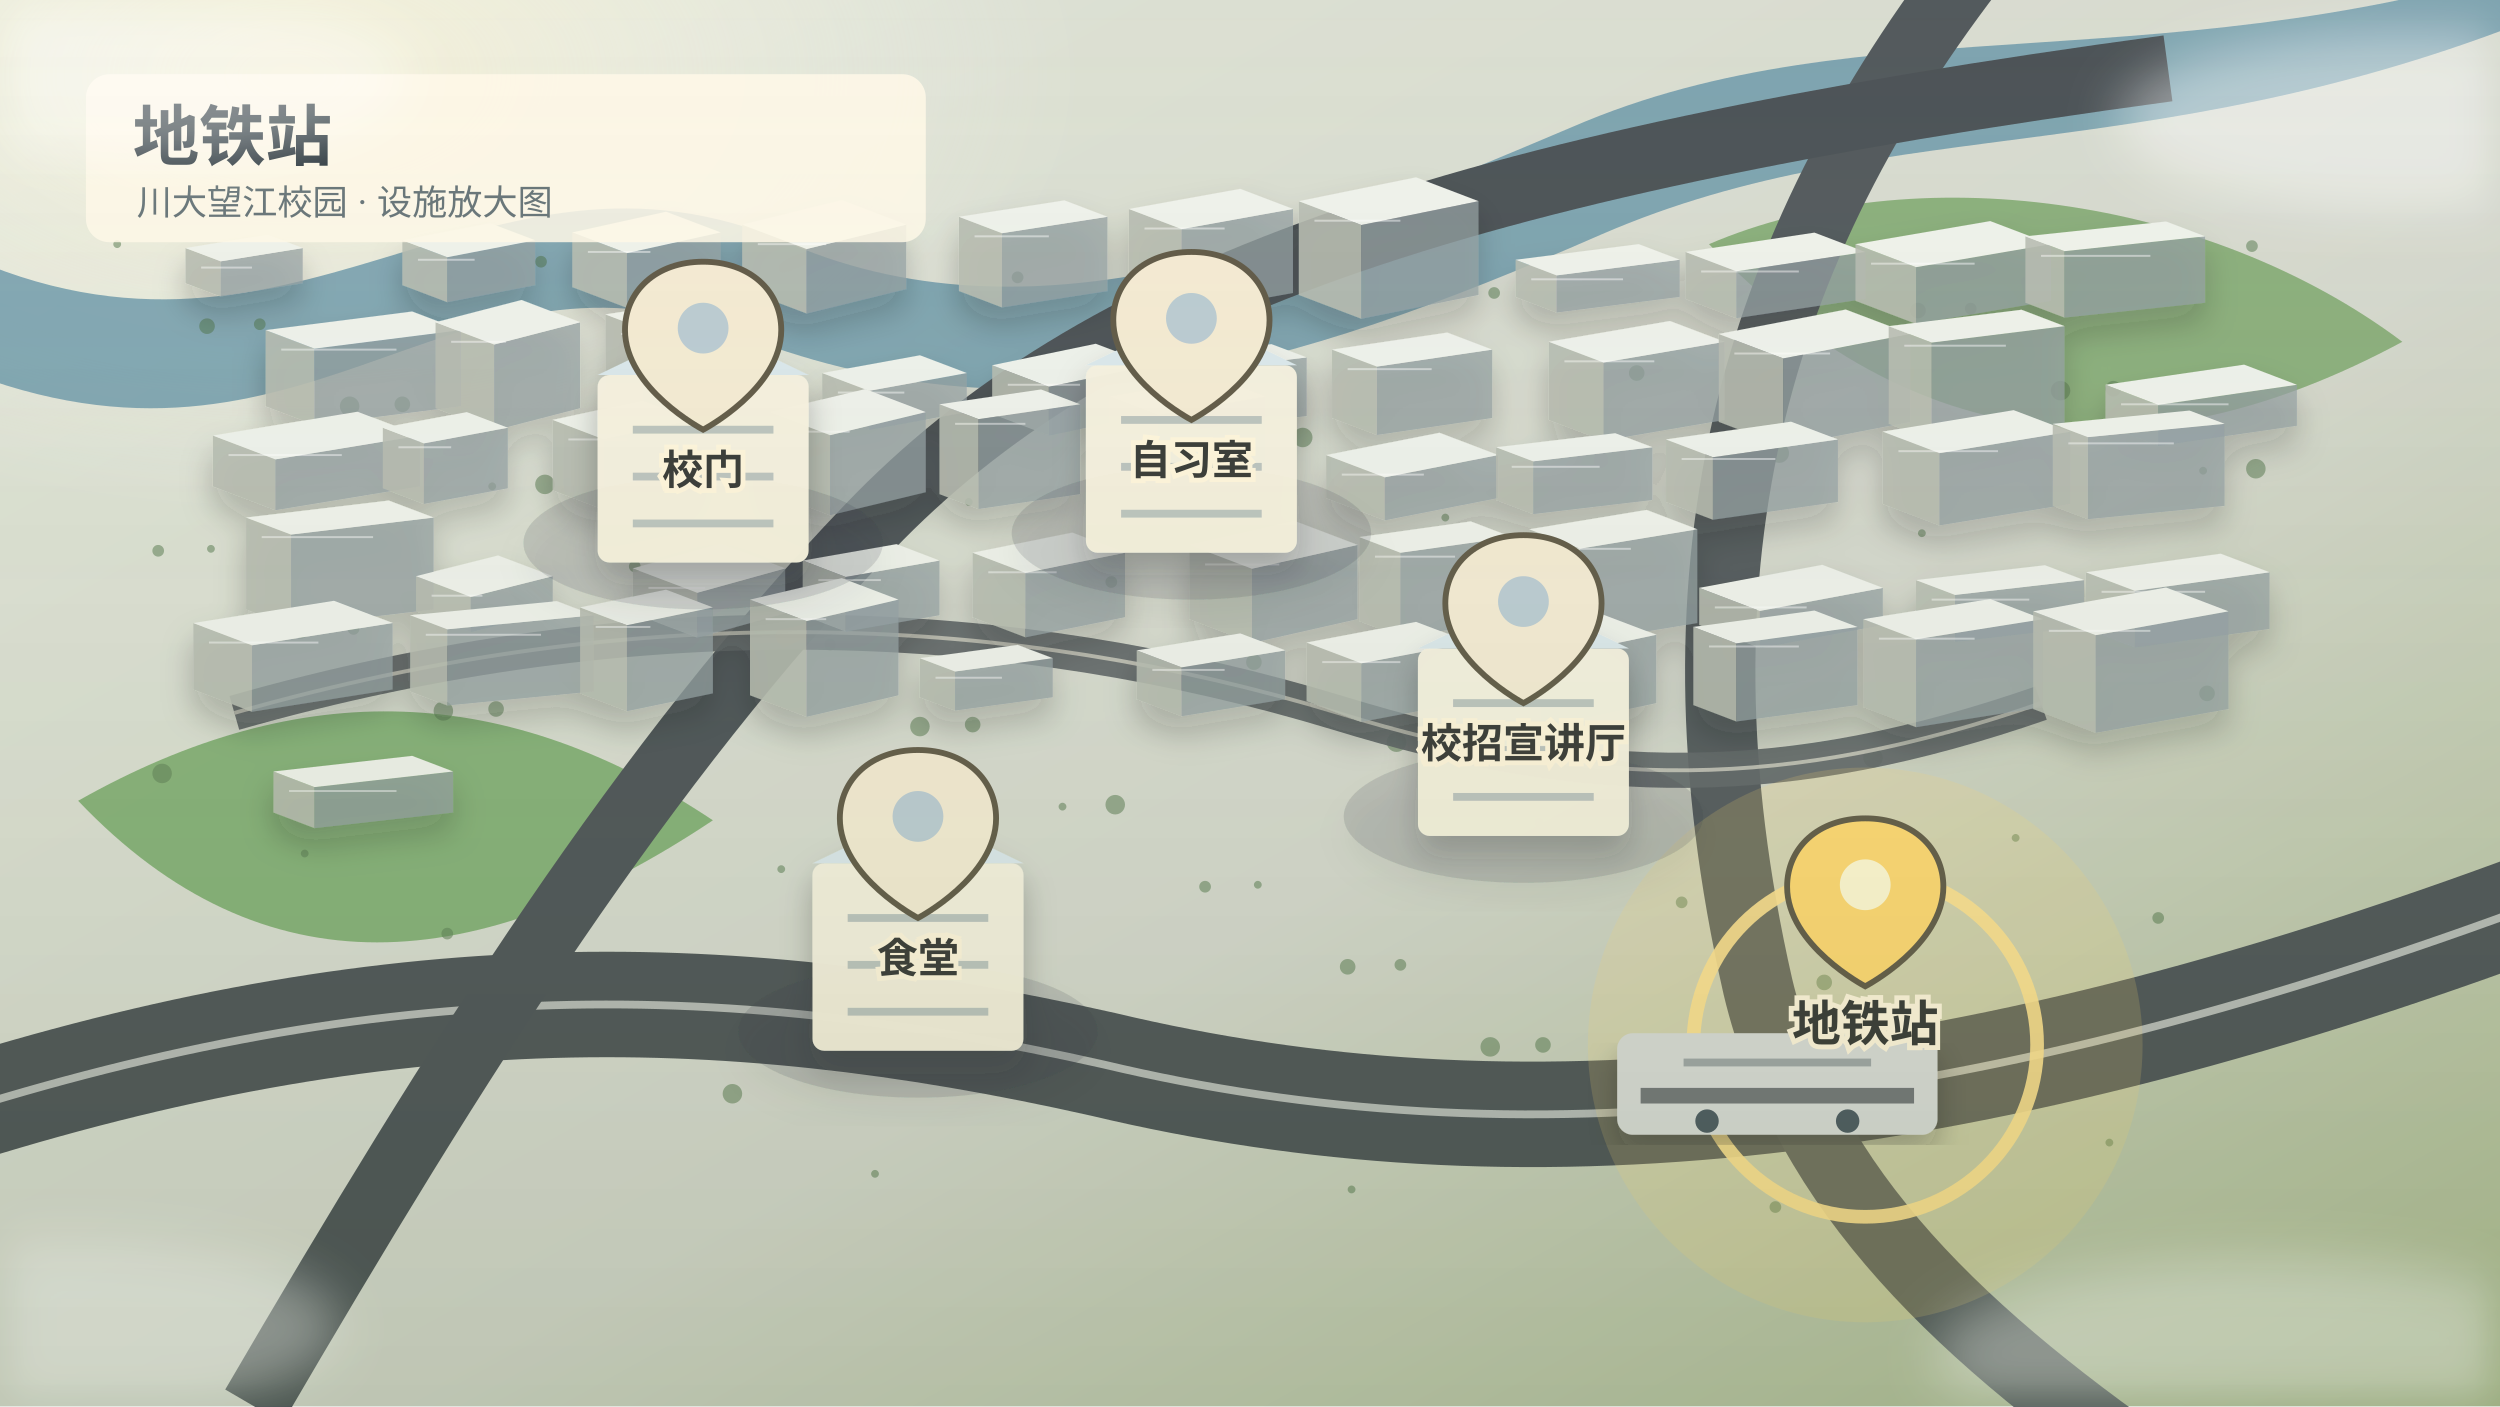
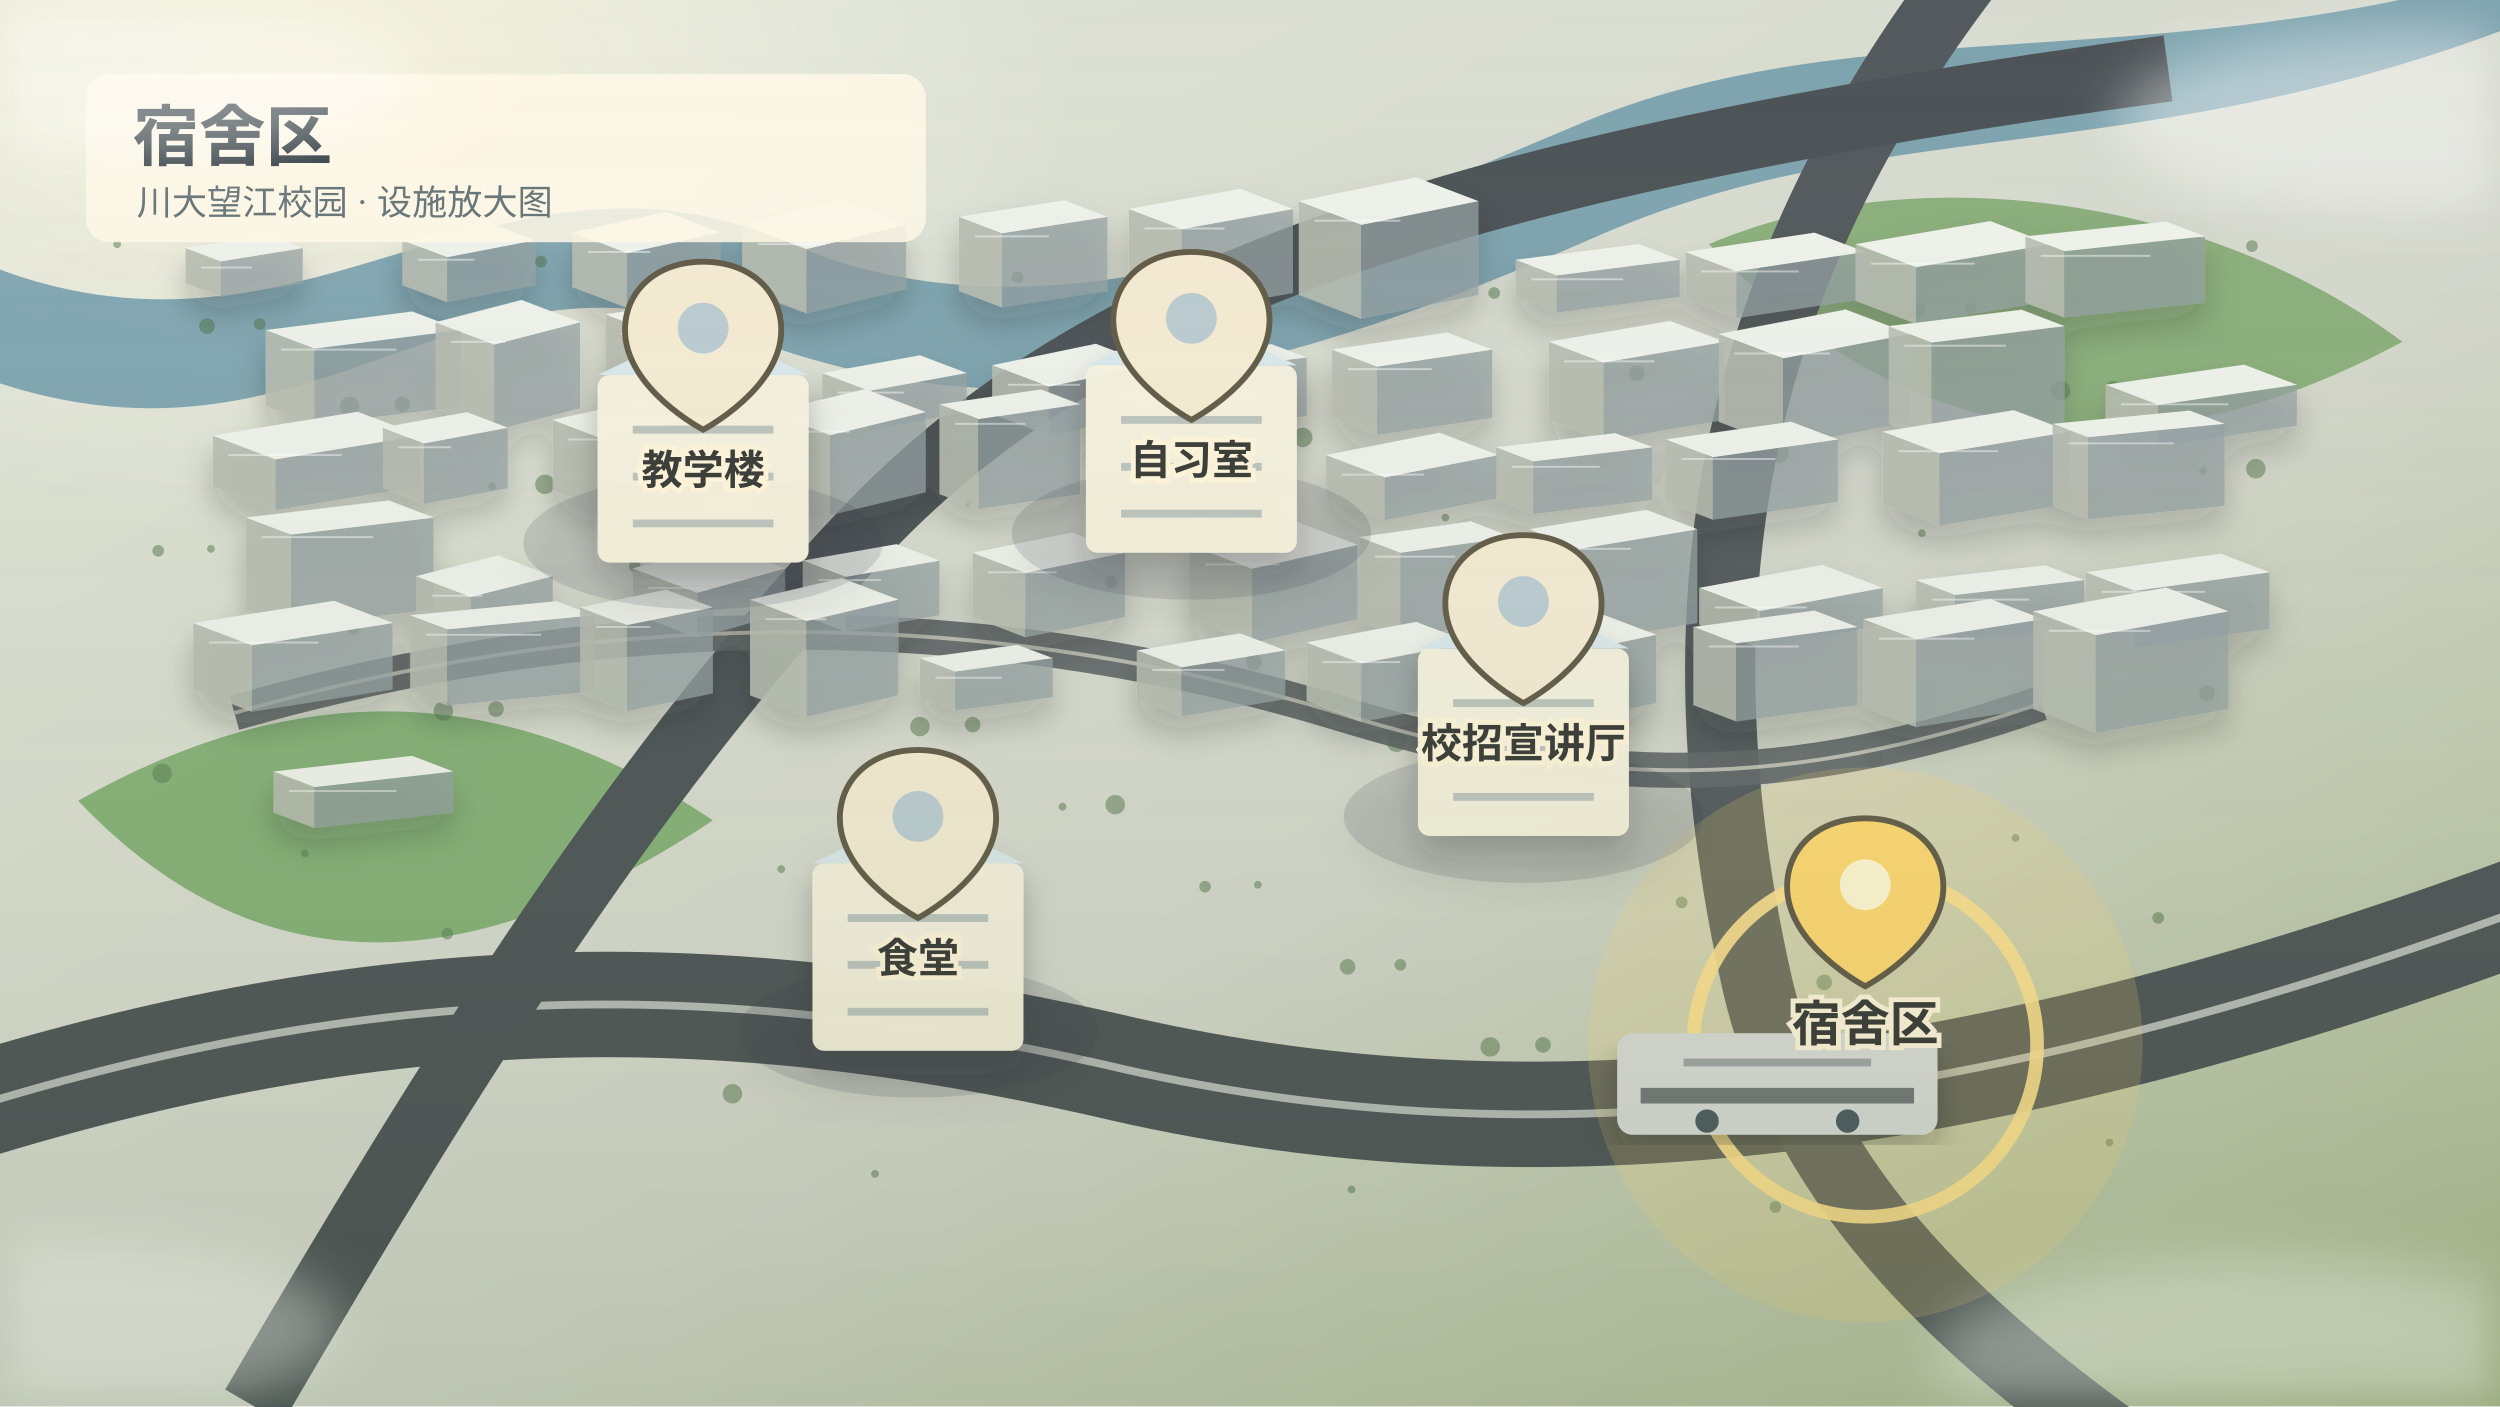
<svg xmlns="http://www.w3.org/2000/svg" width="1280" height="720" viewBox="0 0 1280 720">
  <defs>
    <linearGradient id="ground" x1="0" y1="0" x2="1" y2="1">
      <stop stop-color="#dfe4d4" />
      <stop offset=".58" stop-color="#d3d6cb" />
      <stop offset="1" stop-color="#a9b88c" />
    </linearGradient>
    <filter id="softShadow">
      <feDropShadow dx="0" dy="10" stdDeviation="8" flood-color="#1a2327" flood-opacity=".28" />
    </filter>
    <filter id="blur">
      <feGaussianBlur stdDeviation="13" />
    </filter>
    <radialGradient id="sun" cx="12%" cy="5%" r="75%">
      <stop stop-color="#fff6d6" stop-opacity=".68" />
      <stop offset=".42" stop-color="#fff" stop-opacity="0" />
    </radialGradient>
    <linearGradient id="v" x1="0" y1="0" x2="0" y2="1">
      <stop stop-color="#ffffff" stop-opacity=".04" />
      <stop offset="1" stop-color="#607948" stop-opacity=".18" />
    </linearGradient>
  </defs>
  <rect width="1280" height="720" fill="url(#ground)" />
  <rect width="1280" height="720" fill="url(#sun)" />
  <path d="M-30 125 C150 215 245 55 405 125 C535 180 675 120 805 65 C955 0 1115 45 1320 -25 L1320 0 C1110 90 970 55 820 120 C660 190 525 230 375 170 C225 115 155 265 -30 185Z" fill="#5f8fa3" opacity=".78" />
  <g opacity=".88">
    <path d="M40 410 C155 345 260 350 365 420 C245 500 135 510 40 410Z" fill="#75a766" />
    <path d="M875 125 C980 80 1130 100 1230 175 C1100 245 980 235 875 125Z" fill="#7ca56b" />
    <circle cx="60" cy="125" r="2" fill="#436b3c" opacity=".55" />
    <circle cx="133" cy="166" r="3" fill="#436b3c" opacity=".55" />
    <circle cx="206" cy="207" r="4" fill="#436b3c" opacity=".55" />
    <circle cx="279" cy="248" r="5" fill="#436b3c" opacity=".55" />
    <circle cx="352" cy="289" r="2" fill="#436b3c" opacity=".55" />
    <circle cx="425" cy="330" r="3" fill="#436b3c" opacity=".55" />
    <circle cx="498" cy="371" r="4" fill="#436b3c" opacity=".55" />
    <circle cx="571" cy="412" r="5" fill="#436b3c" opacity=".55" />
    <circle cx="644" cy="453" r="2" fill="#436b3c" opacity=".55" />
    <circle cx="717" cy="494" r="3" fill="#436b3c" opacity=".55" />
    <circle cx="790" cy="535" r="4" fill="#436b3c" opacity=".55" />
    <circle cx="863" cy="576" r="5" fill="#436b3c" opacity=".55" />
    <circle cx="936" cy="617" r="2" fill="#436b3c" opacity=".55" />
    <circle cx="1009" cy="158" r="3" fill="#436b3c" opacity=".55" />
    <circle cx="1082" cy="199" r="4" fill="#436b3c" opacity=".55" />
    <circle cx="1155" cy="240" r="5" fill="#436b3c" opacity=".55" />
    <circle cx="108" cy="281" r="2" fill="#436b3c" opacity=".55" />
    <circle cx="181" cy="322" r="3" fill="#436b3c" opacity=".55" />
    <circle cx="254" cy="363" r="4" fill="#436b3c" opacity=".55" />
    <circle cx="327" cy="404" r="5" fill="#436b3c" opacity=".55" />
    <circle cx="400" cy="445" r="2" fill="#436b3c" opacity=".55" />
    <circle cx="473" cy="486" r="3" fill="#436b3c" opacity=".55" />
    <circle cx="546" cy="527" r="4" fill="#436b3c" opacity=".55" />
    <circle cx="619" cy="568" r="5" fill="#436b3c" opacity=".55" />
    <circle cx="692" cy="609" r="2" fill="#436b3c" opacity=".55" />
    <circle cx="765" cy="150" r="3" fill="#436b3c" opacity=".55" />
    <circle cx="838" cy="191" r="4" fill="#436b3c" opacity=".55" />
    <circle cx="911" cy="232" r="5" fill="#436b3c" opacity=".55" />
    <circle cx="984" cy="273" r="2" fill="#436b3c" opacity=".55" />
    <circle cx="1057" cy="314" r="3" fill="#436b3c" opacity=".55" />
    <circle cx="1130" cy="355" r="4" fill="#436b3c" opacity=".55" />
    <circle cx="83" cy="396" r="5" fill="#436b3c" opacity=".55" />
    <circle cx="156" cy="437" r="2" fill="#436b3c" opacity=".55" />
    <circle cx="229" cy="478" r="3" fill="#436b3c" opacity=".55" />
    <circle cx="302" cy="519" r="4" fill="#436b3c" opacity=".55" />
    <circle cx="375" cy="560" r="5" fill="#436b3c" opacity=".55" />
    <circle cx="448" cy="601" r="2" fill="#436b3c" opacity=".55" />
    <circle cx="521" cy="142" r="3" fill="#436b3c" opacity=".55" />
    <circle cx="594" cy="183" r="4" fill="#436b3c" opacity=".55" />
    <circle cx="667" cy="224" r="5" fill="#436b3c" opacity=".55" />
    <circle cx="740" cy="265" r="2" fill="#436b3c" opacity=".55" />
    <circle cx="813" cy="306" r="3" fill="#436b3c" opacity=".55" />
    <circle cx="886" cy="347" r="4" fill="#436b3c" opacity=".55" />
    <circle cx="959" cy="388" r="5" fill="#436b3c" opacity=".55" />
    <circle cx="1032" cy="429" r="2" fill="#436b3c" opacity=".55" />
    <circle cx="1105" cy="470" r="3" fill="#436b3c" opacity=".55" />
    <circle cx="1178" cy="511" r="4" fill="#436b3c" opacity=".55" />
    <circle cx="131" cy="552" r="5" fill="#436b3c" opacity=".55" />
    <circle cx="204" cy="593" r="2" fill="#436b3c" opacity=".55" />
    <circle cx="277" cy="134" r="3" fill="#436b3c" opacity=".55" />
    <circle cx="350" cy="175" r="4" fill="#436b3c" opacity=".55" />
    <circle cx="423" cy="216" r="5" fill="#436b3c" opacity=".55" />
    <circle cx="496" cy="257" r="2" fill="#436b3c" opacity=".55" />
    <circle cx="569" cy="298" r="3" fill="#436b3c" opacity=".55" />
    <circle cx="642" cy="339" r="4" fill="#436b3c" opacity=".55" />
    <circle cx="715" cy="380" r="5" fill="#436b3c" opacity=".55" />
    <circle cx="788" cy="421" r="2" fill="#436b3c" opacity=".55" />
    <circle cx="861" cy="462" r="3" fill="#436b3c" opacity=".55" />
    <circle cx="934" cy="503" r="4" fill="#436b3c" opacity=".55" />
    <circle cx="1007" cy="544" r="5" fill="#436b3c" opacity=".55" />
    <circle cx="1080" cy="585" r="2" fill="#436b3c" opacity=".55" />
    <circle cx="1153" cy="126" r="3" fill="#436b3c" opacity=".55" />
    <circle cx="106" cy="167" r="4" fill="#436b3c" opacity=".55" />
    <circle cx="179" cy="208" r="5" fill="#436b3c" opacity=".55" />
    <circle cx="252" cy="249" r="2" fill="#436b3c" opacity=".55" />
    <circle cx="325" cy="290" r="3" fill="#436b3c" opacity=".55" />
    <circle cx="398" cy="331" r="4" fill="#436b3c" opacity=".55" />
    <circle cx="471" cy="372" r="5" fill="#436b3c" opacity=".55" />
    <circle cx="544" cy="413" r="2" fill="#436b3c" opacity=".55" />
    <circle cx="617" cy="454" r="3" fill="#436b3c" opacity=".55" />
    <circle cx="690" cy="495" r="4" fill="#436b3c" opacity=".55" />
    <circle cx="763" cy="536" r="5" fill="#436b3c" opacity=".55" />
    <circle cx="836" cy="577" r="2" fill="#436b3c" opacity=".55" />
    <circle cx="909" cy="618" r="3" fill="#436b3c" opacity=".55" />
    <circle cx="982" cy="159" r="4" fill="#436b3c" opacity=".55" />
    <circle cx="1055" cy="200" r="5" fill="#436b3c" opacity=".55" />
    <circle cx="1128" cy="241" r="2" fill="#436b3c" opacity=".55" />
    <circle cx="81" cy="282" r="3" fill="#436b3c" opacity=".55" />
    <circle cx="154" cy="323" r="4" fill="#436b3c" opacity=".55" />
    <circle cx="227" cy="364" r="5" fill="#436b3c" opacity=".55" />
  </g>
  <g class="roads">
    <path d="M-40 575 C190 500 365 500 565 545 C775 595 1005 575 1320 455" stroke="#464d50" stroke-width="54" fill="none" />
    <path d="M-40 575 C190 500 365 500 565 545 C775 595 1005 575 1320 455" stroke="#eef0e8" stroke-width="4" fill="none" opacity=".65" />
    <path d="M1020 -30 C900 120 850 285 900 505 C925 610 1005 685 1115 760" stroke="#4c5356" stroke-width="36" fill="none" />
    <path d="M130 720 C235 540 330 390 445 270 C560 150 740 85 1110 35" stroke="#454c50" stroke-width="34" fill="none" />
    <path d="M120 365 C330 305 520 315 685 365 C815 405 915 405 1045 360" stroke="#595f62" stroke-width="18" fill="none" opacity=".92" />
    <path d="M120 365 C330 305 520 315 685 365 C815 405 915 405 1045 360" stroke="#f5f1df" stroke-width="2" fill="none" opacity=".6" />
  </g>
  <g filter="url(#softShadow)">
    <g class="b">
      <polygon points="95,127 113,133.8 113,151.8 95,145" fill="#b4b9ad" opacity=".88" />
      <polygon points="113,133.8 155,127 155,145 113,151.8" fill="#8f9ba0" opacity=".72" />
      <polygon points="95,127 137,120.2 155,127 113,133.8" fill="#eef1ea" />
      <path d="M103 137h26" stroke="#fff" stroke-opacity=".45" />
    </g>
    <g class="b">
      <polygon points="206,123 229,131.7 229,154.7 206,146" fill="#b4b9ad" opacity=".88" />
      <polygon points="229,131.7 274,123 274,146 229,154.7" fill="#8f9ba0" opacity=".72" />
      <polygon points="206,123 251,114.3 274,123 229,131.7" fill="#eef1ea" />
      <path d="M214 133h29" stroke="#fff" stroke-opacity=".45" />
    </g>
    <g class="b">
      <polygon points="293,119 321,129.6 321,157.6 293,147" fill="#b4b9ad" opacity=".88" />
      <polygon points="321,129.6 369,119 369,147 321,157.6" fill="#8f9ba0" opacity=".72" />
      <polygon points="293,119 341,108.4 369,119 321,129.6" fill="#eef1ea" />
      <path d="M301 129h32" stroke="#fff" stroke-opacity=".45" />
    </g>
    <g class="b">
      <polygon points="380,115 413,127.5 413,160.5 380,148" fill="#b4b9ad" opacity=".88" />
      <polygon points="413,127.5 464,115 464,148 413,160.5" fill="#8f9ba0" opacity=".72" />
      <polygon points="380,115 431,102.5 464,115 413,127.5" fill="#eef1ea" />
      <path d="M388 125h35" stroke="#fff" stroke-opacity=".45" />
    </g>
    <g class="b">
      <polygon points="491,111 513,119.4 513,157.4 491,149" fill="#b4b9ad" opacity=".88" />
      <polygon points="513,119.4 567,111 567,149 513,157.4" fill="#8f9ba0" opacity=".72" />
      <polygon points="491,111 545,102.6 567,111 513,119.4" fill="#eef1ea" />
      <path d="M499 121h38" stroke="#fff" stroke-opacity=".45" />
    </g>
    <g class="b">
      <polygon points="578,107 605,117.3 605,160.3 578,150" fill="#b4b9ad" opacity=".88" />
      <polygon points="605,117.3 662,107 662,150 605,160.3" fill="#8f9ba0" opacity=".72" />
      <polygon points="578,107 635,96.7 662,107 605,117.3" fill="#eef1ea" />
      <path d="M586 117h41" stroke="#fff" stroke-opacity=".45" />
    </g>
    <g class="b">
      <polygon points="665,103 697,115.2 697,163.2 665,151" fill="#b4b9ad" opacity=".88" />
      <polygon points="697,115.2 757,103 757,151 697,163.2" fill="#8f9ba0" opacity=".72" />
      <polygon points="665,103 725,90.8 757,103 697,115.2" fill="#eef1ea" />
      <path d="M673 113h44" stroke="#fff" stroke-opacity=".45" />
    </g>
    <g class="b">
      <polygon points="776,133 797,141 797,160 776,152" fill="#b4b9ad" opacity=".88" />
      <polygon points="797,141 860,133 860,152 797,160" fill="#8f9ba0" opacity=".72" />
      <polygon points="776,133 839,125 860,133 797,141" fill="#eef1ea" />
      <path d="M784 143h47" stroke="#fff" stroke-opacity=".45" />
    </g>
    <g class="b">
      <polygon points="863,129 889,138.9 889,162.9 863,153" fill="#b4b9ad" opacity=".88" />
      <polygon points="889,138.9 955,129 955,153 889,162.9" fill="#8f9ba0" opacity=".72" />
      <polygon points="863,129 929,119.1 955,129 889,138.9" fill="#eef1ea" />
      <path d="M871 139h50" stroke="#fff" stroke-opacity=".45" />
    </g>
    <g class="b">
      <polygon points="950,125 981,136.8 981,165.8 950,154" fill="#b4b9ad" opacity=".88" />
      <polygon points="981,136.8 1050,125 1050,154 981,165.8" fill="#8f9ba0" opacity=".72" />
      <polygon points="950,125 1019,113.2 1050,125 981,136.8" fill="#eef1ea" />
      <path d="M958 135h53" stroke="#fff" stroke-opacity=".45" />
    </g>
    <g class="b">
      <polygon points="1037,121 1057,128.6 1057,162.6 1037,155" fill="#b4b9ad" opacity=".88" />
      <polygon points="1057,128.6 1129,121 1129,155 1057,162.6" fill="#8f9ba0" opacity=".72" />
      <polygon points="1037,121 1109,113.4 1129,121 1057,128.6" fill="#eef1ea" />
      <path d="M1045 131h56" stroke="#fff" stroke-opacity=".45" />
    </g>
    <g class="b">
      <polygon points="136,169 161,178.5 161,217.5 136,208" fill="#b4b9ad" opacity=".88" />
      <polygon points="161,178.5 236,169 236,208 161,217.5" fill="#8f9ba0" opacity=".72" />
      <polygon points="136,169 211,159.5 236,169 161,178.5" fill="#eef1ea" />
      <path d="M144 179h59" stroke="#fff" stroke-opacity=".45" />
    </g>
    <g class="b">
      <polygon points="223,165 253,176.4 253,220.4 223,209" fill="#b4b9ad" opacity=".88" />
      <polygon points="253,176.4 297,165 297,209 253,220.4" fill="#8f9ba0" opacity=".72" />
      <polygon points="223,165 267,153.6 297,165 253,176.4" fill="#eef1ea" />
      <path d="M231 175h28" stroke="#fff" stroke-opacity=".45" />
    </g>
    <g class="b">
      <polygon points="310,161 329,168.2 329,217.2 310,210" fill="#b4b9ad" opacity=".88" />
      <polygon points="329,168.2 376,161 376,210 329,217.2" fill="#8f9ba0" opacity=".72" />
      <polygon points="310,161 357,153.8 376,161 329,168.2" fill="#eef1ea" />
      <path d="M318 171h31" stroke="#fff" stroke-opacity=".45" />
    </g>
    <g class="b">
      <polygon points="421,191 445,200.1 445,220.1 421,211" fill="#b4b9ad" opacity=".88" />
      <polygon points="445,200.1 495,191 495,211 445,220.1" fill="#8f9ba0" opacity=".72" />
      <polygon points="421,191 471,181.9 495,191 445,200.1" fill="#eef1ea" />
      <path d="M429 201h34" stroke="#fff" stroke-opacity=".45" />
    </g>
    <g class="b">
      <polygon points="508,187 537,198 537,223 508,212" fill="#b4b9ad" opacity=".88" />
      <polygon points="537,198 590,187 590,212 537,223" fill="#8f9ba0" opacity=".72" />
      <polygon points="508,187 561,176 590,187 537,198" fill="#eef1ea" />
      <path d="M516 197h37" stroke="#fff" stroke-opacity=".45" />
    </g>
    <g class="b">
      <polygon points="595,183 613,189.8 613,219.8 595,213" fill="#b4b9ad" opacity=".88" />
      <polygon points="613,189.8 669,183 669,213 613,219.8" fill="#8f9ba0" opacity=".72" />
      <polygon points="595,183 651,176.2 669,183 613,189.8" fill="#eef1ea" />
      <path d="M603 193h40" stroke="#fff" stroke-opacity=".45" />
    </g>
    <g class="b">
      <polygon points="682,179 705,187.7 705,222.7 682,214" fill="#b4b9ad" opacity=".88" />
      <polygon points="705,187.7 764,179 764,214 705,222.7" fill="#8f9ba0" opacity=".72" />
      <polygon points="682,179 741,170.3 764,179 705,187.7" fill="#eef1ea" />
      <path d="M690 189h43" stroke="#fff" stroke-opacity=".45" />
    </g>
    <g class="b">
      <polygon points="793,175 821,185.6 821,225.6 793,215" fill="#b4b9ad" opacity=".88" />
      <polygon points="821,185.6 883,175 883,215 821,225.6" fill="#8f9ba0" opacity=".72" />
      <polygon points="793,175 855,164.4 883,175 821,185.6" fill="#eef1ea" />
      <path d="M801 185h46" stroke="#fff" stroke-opacity=".45" />
    </g>
    <g class="b">
      <polygon points="880,171 913,183.5 913,228.5 880,216" fill="#b4b9ad" opacity=".88" />
      <polygon points="913,183.5 978,171 978,216 913,228.5" fill="#8f9ba0" opacity=".72" />
      <polygon points="880,171 945,158.5 978,171 913,183.5" fill="#eef1ea" />
      <path d="M888 181h49" stroke="#fff" stroke-opacity=".45" />
    </g>
    <g class="b">
      <polygon points="967,167 989,175.4 989,225.4 967,217" fill="#b4b9ad" opacity=".88" />
      <polygon points="989,175.4 1057,167 1057,217 989,225.4" fill="#8f9ba0" opacity=".72" />
      <polygon points="967,167 1035,158.6 1057,167 989,175.4" fill="#eef1ea" />
      <path d="M975 177h52" stroke="#fff" stroke-opacity=".45" />
    </g>
    <g class="b">
      <polygon points="1078,197 1105,207.3 1105,228.3 1078,218" fill="#b4b9ad" opacity=".88" />
      <polygon points="1105,207.3 1176,197 1176,218 1105,228.3" fill="#8f9ba0" opacity=".72" />
      <polygon points="1078,197 1149,186.7 1176,197 1105,207.3" fill="#eef1ea" />
      <path d="M1086 207h55" stroke="#fff" stroke-opacity=".45" />
    </g>
    <g class="b">
      <polygon points="109,223 141,235.2 141,261.2 109,249" fill="#b4b9ad" opacity=".88" />
      <polygon points="141,235.2 215,223 215,249 141,261.2" fill="#8f9ba0" opacity=".72" />
      <polygon points="109,223 183,210.8 215,223 141,235.2" fill="#eef1ea" />
      <path d="M117 233h58" stroke="#fff" stroke-opacity=".45" />
    </g>
    <g class="b">
      <polygon points="196,219 217,227 217,258 196,250" fill="#b4b9ad" opacity=".88" />
      <polygon points="217,227 260,219 260,250 217,258" fill="#8f9ba0" opacity=".72" />
      <polygon points="196,219 239,211 260,219 217,227" fill="#eef1ea" />
      <path d="M204 229h27" stroke="#fff" stroke-opacity=".45" />
    </g>
    <g class="b">
      <polygon points="283,215 309,224.9 309,260.9 283,251" fill="#b4b9ad" opacity=".88" />
      <polygon points="309,224.9 355,215 355,251 309,260.9" fill="#8f9ba0" opacity=".72" />
      <polygon points="283,215 329,205.1 355,215 309,224.9" fill="#eef1ea" />
      <path d="M291 225h30" stroke="#fff" stroke-opacity=".45" />
    </g>
    <g class="b">
      <polygon points="394,211 425,222.8 425,263.8 394,252" fill="#b4b9ad" opacity=".88" />
      <polygon points="425,222.8 474,211 474,252 425,263.8" fill="#8f9ba0" opacity=".72" />
      <polygon points="394,211 443,199.2 474,211 425,222.8" fill="#eef1ea" />
      <path d="M402 221h33" stroke="#fff" stroke-opacity=".45" />
    </g>
    <g class="b">
      <polygon points="481,207 501,214.6 501,260.6 481,253" fill="#b4b9ad" opacity=".88" />
      <polygon points="501,214.6 553,207 553,253 501,260.6" fill="#8f9ba0" opacity=".72" />
      <polygon points="481,207 533,199.4 553,207 501,214.6" fill="#eef1ea" />
      <path d="M489 217h36" stroke="#fff" stroke-opacity=".45" />
    </g>
    <g class="b">
      <polygon points="568,203 593,212.5 593,263.5 568,254" fill="#b4b9ad" opacity=".88" />
      <polygon points="593,212.5 648,203 648,254 593,263.5" fill="#8f9ba0" opacity=".72" />
      <polygon points="568,203 623,193.5 648,203 593,212.5" fill="#eef1ea" />
      <path d="M576 213h39" stroke="#fff" stroke-opacity=".45" />
    </g>
    <g class="b">
      <polygon points="679,233 709,244.4 709,266.4 679,255" fill="#b4b9ad" opacity=".88" />
      <polygon points="709,244.4 767,233 767,255 709,266.4" fill="#8f9ba0" opacity=".72" />
      <polygon points="679,233 737,221.6 767,233 709,244.4" fill="#eef1ea" />
      <path d="M687 243h42" stroke="#fff" stroke-opacity=".45" />
    </g>
    <g class="b">
      <polygon points="766,229 785,236.2 785,263.2 766,256" fill="#b4b9ad" opacity=".88" />
      <polygon points="785,236.2 846,229 846,256 785,263.2" fill="#8f9ba0" opacity=".72" />
      <polygon points="766,229 827,221.8 846,229 785,236.2" fill="#eef1ea" />
      <path d="M774 239h45" stroke="#fff" stroke-opacity=".45" />
    </g>
    <g class="b">
      <polygon points="853,225 877,234.1 877,266.1 853,257" fill="#b4b9ad" opacity=".88" />
      <polygon points="877,234.1 941,225 941,257 877,266.1" fill="#8f9ba0" opacity=".72" />
      <polygon points="853,225 917,215.9 941,225 877,234.1" fill="#eef1ea" />
      <path d="M861 235h48" stroke="#fff" stroke-opacity=".45" />
    </g>
    <g class="b">
      <polygon points="964,221 993,232 993,269 964,258" fill="#b4b9ad" opacity=".88" />
      <polygon points="993,232 1060,221 1060,258 993,269" fill="#8f9ba0" opacity=".72" />
      <polygon points="964,221 1031,210 1060,221 993,232" fill="#eef1ea" />
      <path d="M972 231h51" stroke="#fff" stroke-opacity=".45" />
    </g>
    <g class="b">
      <polygon points="1051,217 1069,223.8 1069,265.8 1051,259" fill="#b4b9ad" opacity=".88" />
      <polygon points="1069,223.8 1139,217 1139,259 1069,265.8" fill="#8f9ba0" opacity=".72" />
      <polygon points="1051,217 1121,210.2 1139,217 1069,223.8" fill="#eef1ea" />
      <path d="M1059 227h54" stroke="#fff" stroke-opacity=".45" />
    </g>
    <g class="b">
      <polygon points="126,265 149,273.7 149,320.7 126,312" fill="#b4b9ad" opacity=".88" />
      <polygon points="149,273.7 222,265 222,312 149,320.7" fill="#8f9ba0" opacity=".72" />
      <polygon points="126,265 199,256.3 222,265 149,273.7" fill="#eef1ea" />
      <path d="M134 275h57" stroke="#fff" stroke-opacity=".45" />
    </g>
    <g class="b">
      <polygon points="213,295 241,305.6 241,323.6 213,313" fill="#b4b9ad" opacity=".88" />
      <polygon points="241,305.6 283,295 283,313 241,323.6" fill="#8f9ba0" opacity=".72" />
      <polygon points="213,295 255,284.4 283,295 241,305.6" fill="#eef1ea" />
      <path d="M221 305h26" stroke="#fff" stroke-opacity=".45" />
    </g>
    <g class="b">
      <polygon points="324,291 357,303.5 357,326.5 324,314" fill="#b4b9ad" opacity=".88" />
      <polygon points="357,303.5 402,291 402,314 357,326.5" fill="#8f9ba0" opacity=".72" />
      <polygon points="324,291 369,278.5 402,291 357,303.5" fill="#eef1ea" />
      <path d="M332 301h29" stroke="#fff" stroke-opacity=".45" />
    </g>
    <g class="b">
      <polygon points="411,287 433,295.4 433,323.4 411,315" fill="#b4b9ad" opacity=".88" />
      <polygon points="433,295.4 481,287 481,315 433,323.4" fill="#8f9ba0" opacity=".72" />
      <polygon points="411,287 459,278.6 481,287 433,295.4" fill="#eef1ea" />
      <path d="M419 297h32" stroke="#fff" stroke-opacity=".45" />
    </g>
    <g class="b">
      <polygon points="498,283 525,293.3 525,326.3 498,316" fill="#b4b9ad" opacity=".88" />
      <polygon points="525,293.3 576,283 576,316 525,326.3" fill="#8f9ba0" opacity=".72" />
      <polygon points="498,283 549,272.7 576,283 525,293.3" fill="#eef1ea" />
      <path d="M506 293h35" stroke="#fff" stroke-opacity=".45" />
    </g>
    <g class="b">
      <polygon points="609,279 641,291.2 641,329.2 609,317" fill="#b4b9ad" opacity=".88" />
      <polygon points="641,291.2 695,279 695,317 641,329.2" fill="#8f9ba0" opacity=".72" />
      <polygon points="609,279 663,266.8 695,279 641,291.2" fill="#eef1ea" />
      <path d="M617 289h38" stroke="#fff" stroke-opacity=".45" />
    </g>
    <g class="b">
      <polygon points="696,275 717,283 717,326 696,318" fill="#b4b9ad" opacity=".88" />
      <polygon points="717,283 774,275 774,318 717,326" fill="#8f9ba0" opacity=".72" />
      <polygon points="696,275 753,267 774,275 717,283" fill="#eef1ea" />
      <path d="M704 285h41" stroke="#fff" stroke-opacity=".45" />
    </g>
    <g class="b">
      <polygon points="783,271 809,280.9 809,328.9 783,319" fill="#b4b9ad" opacity=".88" />
      <polygon points="809,280.9 869,271 869,319 809,328.9" fill="#8f9ba0" opacity=".72" />
      <polygon points="783,271 843,261.1 869,271 809,280.9" fill="#eef1ea" />
      <path d="M791 281h44" stroke="#fff" stroke-opacity=".45" />
    </g>
    <g class="b">
      <polygon points="870,301 901,312.8 901,331.8 870,320" fill="#b4b9ad" opacity=".88" />
      <polygon points="901,312.8 964,301 964,320 901,331.8" fill="#8f9ba0" opacity=".72" />
      <polygon points="870,301 933,289.2 964,301 901,312.8" fill="#eef1ea" />
      <path d="M878 311h47" stroke="#fff" stroke-opacity=".45" />
    </g>
    <g class="b">
      <polygon points="981,297 1001,304.6 1001,328.6 981,321" fill="#b4b9ad" opacity=".88" />
      <polygon points="1001,304.6 1067,297 1067,321 1001,328.6" fill="#8f9ba0" opacity=".72" />
      <polygon points="981,297 1047,289.4 1067,297 1001,304.6" fill="#eef1ea" />
      <path d="M989 307h50" stroke="#fff" stroke-opacity=".45" />
    </g>
    <g class="b">
      <polygon points="1068,293 1093,302.5 1093,331.5 1068,322" fill="#b4b9ad" opacity=".88" />
      <polygon points="1093,302.5 1162,293 1162,322 1093,331.5" fill="#8f9ba0" opacity=".72" />
      <polygon points="1068,293 1137,283.5 1162,293 1093,302.5" fill="#eef1ea" />
      <path d="M1076 303h53" stroke="#fff" stroke-opacity=".45" />
    </g>
    <g class="b">
      <polygon points="99,319 129,330.4 129,364.4 99,353" fill="#b4b9ad" opacity=".88" />
      <polygon points="129,330.4 201,319 201,353 129,364.4" fill="#8f9ba0" opacity=".72" />
      <polygon points="99,319 171,307.6 201,319 129,330.4" fill="#eef1ea" />
      <path d="M107 329h56" stroke="#fff" stroke-opacity=".45" />
    </g>
    <g class="b">
      <polygon points="210,315 229,322.2 229,361.2 210,354" fill="#b4b9ad" opacity=".88" />
      <polygon points="229,322.2 304,315 304,354 229,361.2" fill="#8f9ba0" opacity=".72" />
      <polygon points="210,315 285,307.8 304,315 229,322.2" fill="#eef1ea" />
      <path d="M218 325h59" stroke="#fff" stroke-opacity=".45" />
    </g>
    <g class="b">
      <polygon points="297,311 321,320.1 321,364.1 297,355" fill="#b4b9ad" opacity=".88" />
      <polygon points="321,320.1 365,311 365,355 321,364.1" fill="#8f9ba0" opacity=".72" />
      <polygon points="297,311 341,301.9 365,311 321,320.1" fill="#eef1ea" />
      <path d="M305 321h28" stroke="#fff" stroke-opacity=".45" />
    </g>
    <g class="b">
      <polygon points="384,307 413,318 413,367 384,356" fill="#b4b9ad" opacity=".88" />
      <polygon points="413,318 460,307 460,356 413,367" fill="#8f9ba0" opacity=".72" />
      <polygon points="384,307 431,296 460,307 413,318" fill="#eef1ea" />
      <path d="M392 317h31" stroke="#fff" stroke-opacity=".45" />
    </g>
    <g class="b">
      <polygon points="471,337 489,343.8 489,363.8 471,357" fill="#b4b9ad" opacity=".88" />
      <polygon points="489,343.8 539,337 539,357 489,363.8" fill="#8f9ba0" opacity=".72" />
      <polygon points="471,337 521,330.2 539,337 489,343.8" fill="#eef1ea" />
      <path d="M479 347h34" stroke="#fff" stroke-opacity=".45" />
    </g>
    <g class="b">
      <polygon points="582,333 605,341.7 605,366.7 582,358" fill="#b4b9ad" opacity=".88" />
      <polygon points="605,341.7 658,333 658,358 605,366.7" fill="#8f9ba0" opacity=".72" />
      <polygon points="582,333 635,324.3 658,333 605,341.7" fill="#eef1ea" />
      <path d="M590 343h37" stroke="#fff" stroke-opacity=".45" />
    </g>
    <g class="b">
      <polygon points="669,329 697,339.6 697,369.6 669,359" fill="#b4b9ad" opacity=".88" />
      <polygon points="697,339.6 753,329 753,359 697,369.6" fill="#8f9ba0" opacity=".72" />
      <polygon points="669,329 725,318.4 753,329 697,339.6" fill="#eef1ea" />
      <path d="M677 339h40" stroke="#fff" stroke-opacity=".45" />
    </g>
    <g class="b">
      <polygon points="756,325 789,337.5 789,372.5 756,360" fill="#b4b9ad" opacity=".88" />
      <polygon points="789,337.5 848,325 848,360 789,372.5" fill="#8f9ba0" opacity=".72" />
      <polygon points="756,325 815,312.5 848,325 789,337.5" fill="#eef1ea" />
      <path d="M764 335h43" stroke="#fff" stroke-opacity=".45" />
    </g>
    <g class="b">
      <polygon points="867,321 889,329.4 889,369.4 867,361" fill="#b4b9ad" opacity=".88" />
      <polygon points="889,329.4 951,321 951,361 889,369.4" fill="#8f9ba0" opacity=".72" />
      <polygon points="867,321 929,312.6 951,321 889,329.4" fill="#eef1ea" />
      <path d="M875 331h46" stroke="#fff" stroke-opacity=".45" />
    </g>
    <g class="b">
      <polygon points="954,317 981,327.3 981,372.3 954,362" fill="#b4b9ad" opacity=".88" />
      <polygon points="981,327.3 1046,317 1046,362 981,372.3" fill="#8f9ba0" opacity=".72" />
      <polygon points="954,317 1019,306.7 1046,317 981,327.3" fill="#eef1ea" />
      <path d="M962 327h49" stroke="#fff" stroke-opacity=".45" />
    </g>
    <g class="b">
      <polygon points="1041,313 1073,325.2 1073,375.2 1041,363" fill="#b4b9ad" opacity=".88" />
      <polygon points="1073,325.2 1141,313 1141,363 1073,375.2" fill="#8f9ba0" opacity=".72" />
      <polygon points="1041,313 1109,300.8 1141,313 1073,325.2" fill="#eef1ea" />
      <path d="M1049 323h52" stroke="#fff" stroke-opacity=".45" />
    </g>
    <g class="b">
      <polygon points="140,395 161,403 161,424 140,416" fill="#b4b9ad" opacity=".88" />
      <polygon points="161,403 232,395 232,416 161,424" fill="#8f9ba0" opacity=".72" />
      <polygon points="140,395 211,387 232,395 161,403" fill="#eef1ea" />
      <path d="M148 405h55" stroke="#fff" stroke-opacity=".45" />
    </g>
  </g>
  <circle cx="955" cy="535" r="142" fill="#ffd66b" opacity=".18" />
  <circle cx="955" cy="535" r="88" fill="none" stroke="#ffe08a" stroke-width="7" opacity=".9" />
  <g transform="translate(360 250)" filter="url(#softShadow)">
    <ellipse cx="0" cy="28" rx="92" ry="34" fill="#263238" opacity=".16" />
    <rect x="-54" y="-58" width="108" height="96" rx="6" fill="#f6f1de" opacity=".98" />
    <path d="M-54 -58 L0 -84 L54 -58 Z" fill="#d9e6ea" />
    <path d="M-36 -30 H36 M-36 -6 H36 M-36 18 H36" stroke="#8a9aa0" stroke-width="4" opacity=".55" />
  </g>
  <g transform="translate(360 156)" class="marker">
    <path d="M0 -22 C24 -22 40 -7 40 13 C40 43 0 64 0 64 C0 64 -40 43 -40 13 C-40 -7 -24 -22 0 -22Z" fill="#f4ead1" stroke="#5a533f" stroke-width="3" />
    <circle cx="0" cy="12" r="13" fill="#b8c9d0" />
-     <text x="0" y="92" text-anchor="middle" font-size="21" font-weight="800" fill="#2f312d" paint-order="stroke" stroke="#fff5da" stroke-width="5">校门</text>
+     <text x="0" y="92" text-anchor="middle" font-size="21" font-weight="800" fill="#2f312d" paint-order="stroke" stroke="#fff5da" stroke-width="5">教学楼</text>
  </g>
  <g transform="translate(610 245)" filter="url(#softShadow)">
    <ellipse cx="0" cy="28" rx="92" ry="34" fill="#263238" opacity=".16" />
    <rect x="-54" y="-58" width="108" height="96" rx="6" fill="#f6f1de" opacity=".98" />
    <path d="M-54 -58 L0 -84 L54 -58 Z" fill="#d9e6ea" />
    <path d="M-36 -30 H36 M-36 -6 H36 M-36 18 H36" stroke="#8a9aa0" stroke-width="4" opacity=".55" />
  </g>
  <g transform="translate(610 151)" class="marker">
    <path d="M0 -22 C24 -22 40 -7 40 13 C40 43 0 64 0 64 C0 64 -40 43 -40 13 C-40 -7 -24 -22 0 -22Z" fill="#f4ead1" stroke="#5a533f" stroke-width="3" />
    <circle cx="0" cy="12" r="13" fill="#b8c9d0" />
    <text x="0" y="92" text-anchor="middle" font-size="21" font-weight="800" fill="#2f312d" paint-order="stroke" stroke="#fff5da" stroke-width="5">自习室</text>
  </g>
  <g transform="translate(780 390)" filter="url(#softShadow)">
    <ellipse cx="0" cy="28" rx="92" ry="34" fill="#263238" opacity=".16" />
    <rect x="-54" y="-58" width="108" height="96" rx="6" fill="#f6f1de" opacity=".98" />
    <path d="M-54 -58 L0 -84 L54 -58 Z" fill="#d9e6ea" />
    <path d="M-36 -30 H36 M-36 -6 H36 M-36 18 H36" stroke="#8a9aa0" stroke-width="4" opacity=".55" />
  </g>
  <g transform="translate(780 296)" class="marker">
    <path d="M0 -22 C24 -22 40 -7 40 13 C40 43 0 64 0 64 C0 64 -40 43 -40 13 C-40 -7 -24 -22 0 -22Z" fill="#f4ead1" stroke="#5a533f" stroke-width="3" />
    <circle cx="0" cy="12" r="13" fill="#b8c9d0" />
    <text x="0" y="92" text-anchor="middle" font-size="21" font-weight="800" fill="#2f312d" paint-order="stroke" stroke="#fff5da" stroke-width="5">校招宣讲厅</text>
  </g>
  <g transform="translate(470 500)" filter="url(#softShadow)">
    <ellipse cx="0" cy="28" rx="92" ry="34" fill="#263238" opacity=".16" />
    <rect x="-54" y="-58" width="108" height="96" rx="6" fill="#f6f1de" opacity=".98" />
    <path d="M-54 -58 L0 -84 L54 -58 Z" fill="#d9e6ea" />
    <path d="M-36 -30 H36 M-36 -6 H36 M-36 18 H36" stroke="#8a9aa0" stroke-width="4" opacity=".55" />
  </g>
  <g transform="translate(470 406)" class="marker">
    <path d="M0 -22 C24 -22 40 -7 40 13 C40 43 0 64 0 64 C0 64 -40 43 -40 13 C-40 -7 -24 -22 0 -22Z" fill="#f4ead1" stroke="#5a533f" stroke-width="3" />
    <circle cx="0" cy="12" r="13" fill="#b8c9d0" />
    <text x="0" y="92" text-anchor="middle" font-size="21" font-weight="800" fill="#2f312d" paint-order="stroke" stroke="#fff5da" stroke-width="5">食堂</text>
  </g>
  <g transform="translate(910 555)" filter="url(#softShadow)">
    <rect x="-82" y="-26" width="164" height="52" rx="8" fill="#d7d9d5" />
    <path d="M-70 6 H70" stroke="#6c7172" stroke-width="8" />
    <path d="M-48 -11 H48" stroke="#9aa1a2" stroke-width="4" />
    <circle cx="-36" cy="19" r="6" fill="#44525a" />
    <circle cx="36" cy="19" r="6" fill="#44525a" />
  </g>
  <g transform="translate(955 441)" class="marker">
    <path d="M0 -22 C24 -22 40 -7 40 13 C40 43 0 64 0 64 C0 64 -40 43 -40 13 C-40 -7 -24 -22 0 -22Z" fill="#ffd66b" stroke="#5a533f" stroke-width="3" />
    <circle cx="0" cy="12" r="13" fill="#fff7cf" />
-     <text x="0" y="92" text-anchor="middle" font-size="25" font-weight="800" fill="#2f312d" paint-order="stroke" stroke="#fff5da" stroke-width="5">地铁站</text>
+     <text x="0" y="92" text-anchor="middle" font-size="25" font-weight="800" fill="#2f312d" paint-order="stroke" stroke="#fff5da" stroke-width="5">宿舍区</text>
  </g>
  <g>
    <rect x="44" y="38" width="430" height="86" rx="12" fill="#fff8e7" opacity=".86" />
-     <text x="68" y="82" font-size="34" fill="#263238" font-weight="800">地铁站</text>
+     <text x="68" y="82" font-size="34" fill="#263238" font-weight="800">宿舍区</text>
    <text x="70" y="110" font-size="18" fill="#627073">川大望江校园 · 设施放大图</text>
  </g>
  <g opacity=".42" filter="url(#blur)">
    <ellipse cx="80" cy="40" rx="130" ry="42" fill="#fff" />
    <ellipse cx="1230" cy="62" rx="145" ry="46" fill="#fff" />
    <ellipse cx="1160" cy="695" rx="170" ry="50" fill="#fff" />
    <ellipse cx="35" cy="680" rx="140" ry="44" fill="#fff" />
  </g>
  <rect width="1280" height="720" fill="url(#v)" />
</svg>
